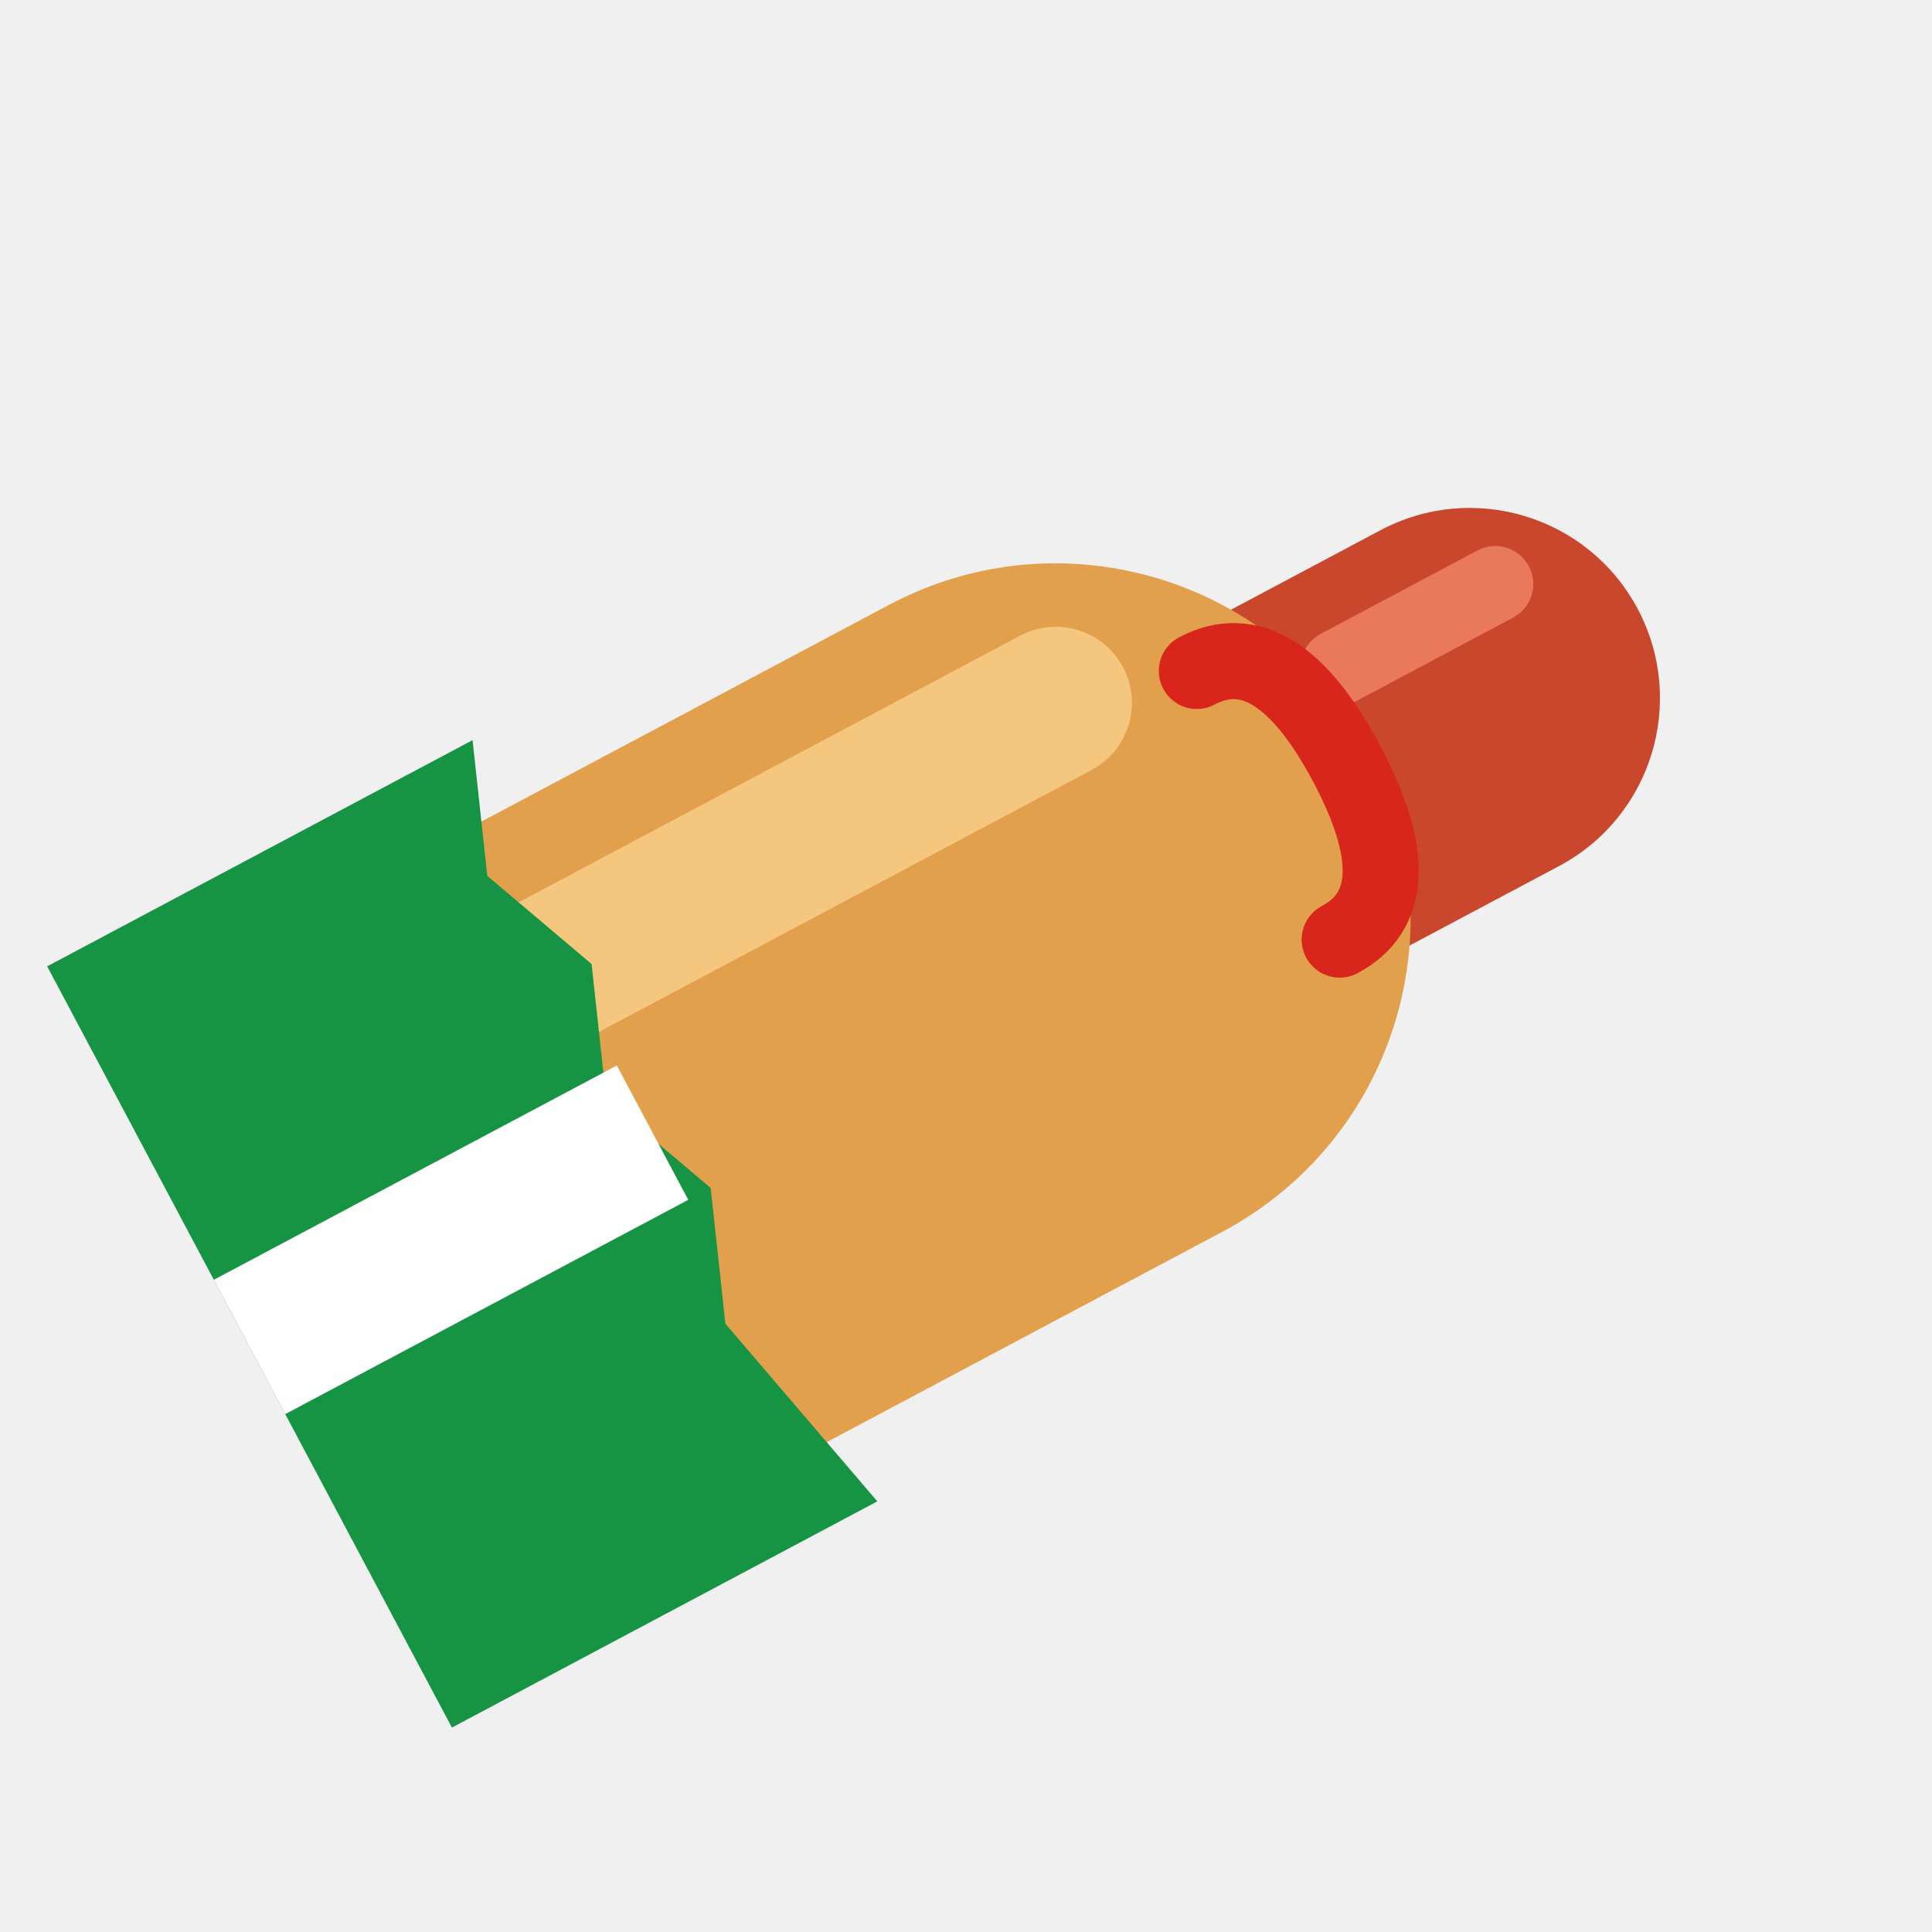
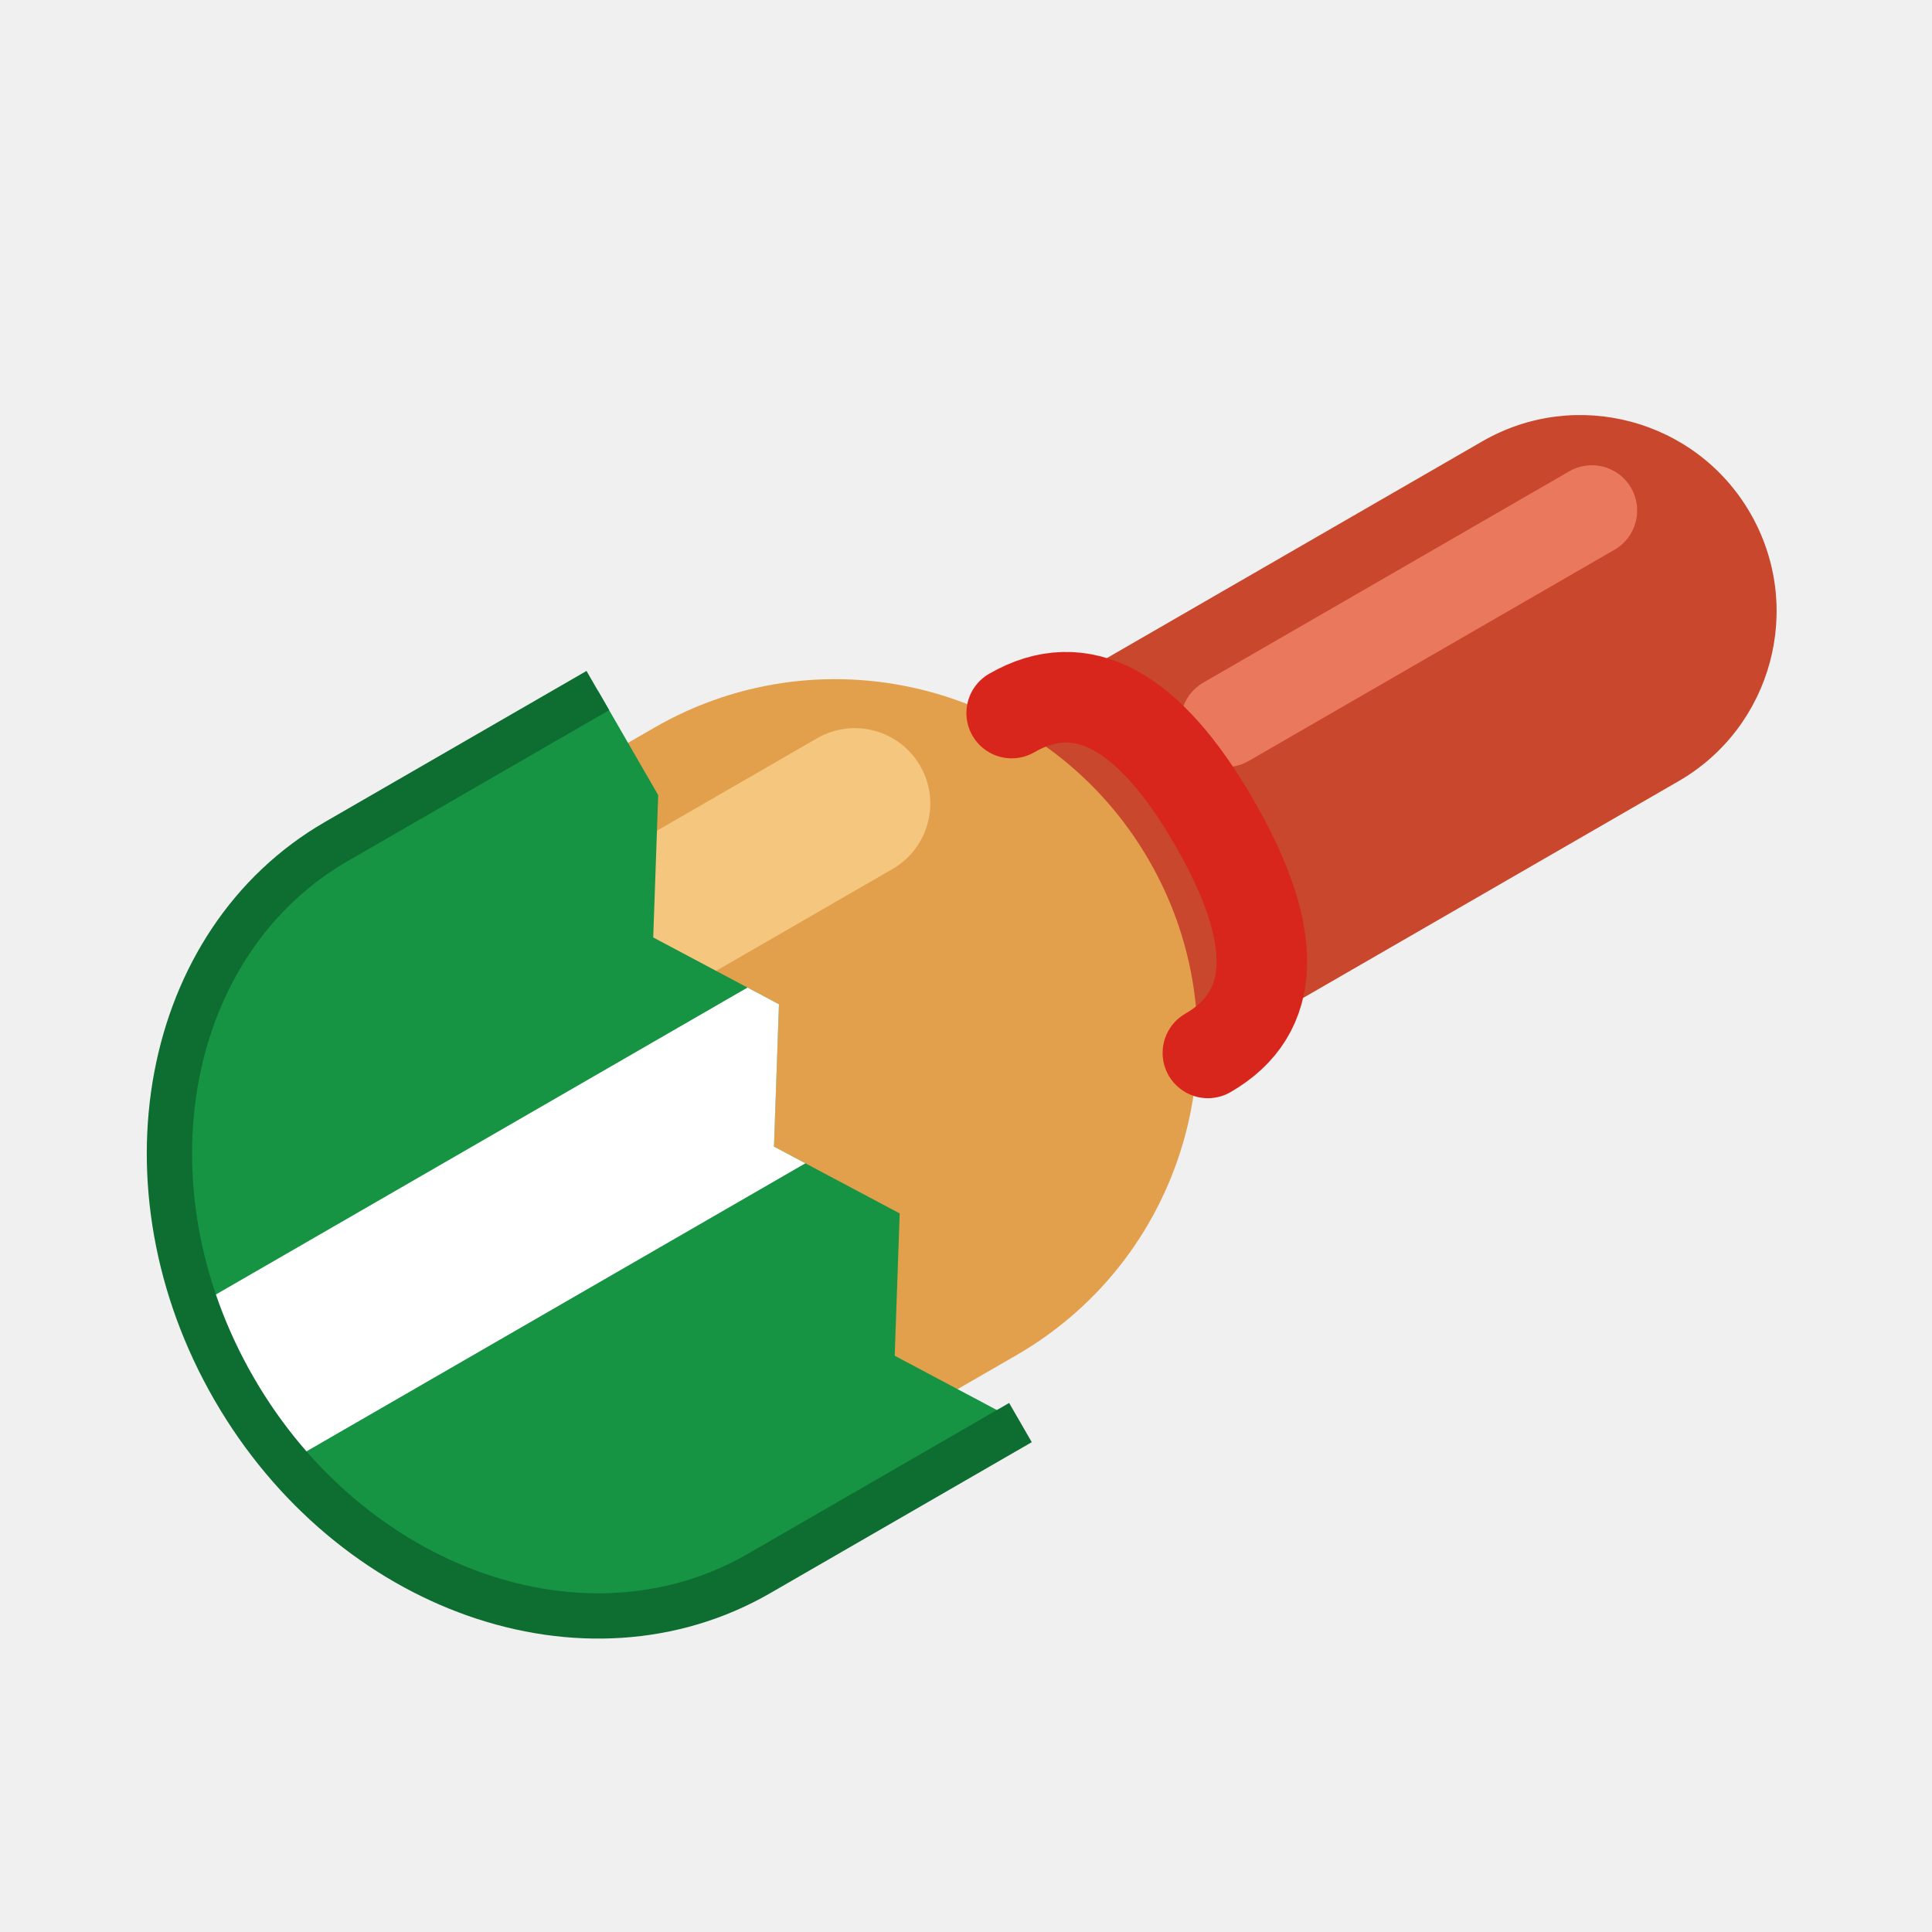
<svg xmlns="http://www.w3.org/2000/svg" viewBox="0 0 64 64" role="img" aria-label="mały hot dog z Żabki">
-   <g transform="rotate(-28 32 32) translate(32 32) scale(0.84) translate(-32 -32)">
-     <rect x="40" y="24.5" width="22" height="15" rx="7.5" fill="#C9472C" />
-     <rect x="49" y="27" width="10" height="3" rx="1.5" fill="#E9785C" />
-     <rect x="2" y="18" width="48" height="28" rx="14" fill="#E3A04C" />
-     <rect x="9" y="21.5" width="34" height="6" rx="3" fill="#F4C67E" />
-     <path d="M45.5 26 q3.5 0 3.5 6 q0 6 -3.5 6" fill="none" stroke="#D8261C" stroke-width="3" stroke-linecap="round" />
-     <path d="M0 15 L19 15 L17 20 L19 25 L17 30 L19 35 L17 40 L19 49 L0 49 Z" fill="#169443" />
-     <rect x="0" y="29" width="18" height="6" fill="#FFFFFF" />
+   <defs>
+     <clipPath id="sleeve">
+       <path d="M26 18 L16 18 A12 14 0 0 0 16 46 L26 46 L23.5 42 L26 38 L23.5 34 L26 30 L23.5 26 L26 22 Z" />
+     </clipPath>
+   </defs>
+   <g transform="rotate(-30 32 32)">
+     <rect x="30" y="25.5" width="32" height="13" rx="6.5" fill="#C9472C" />
+     <rect x="42" y="27.8" width="17" height="3" rx="1.5" fill="#E9785C" />
+     <rect x="5" y="20" width="34" height="24" rx="12" fill="#E3A04C" />
+     <rect x="11" y="23" width="23" height="5" rx="2.5" fill="#F4C67E" />
+     <path d="M37.5 25.5 q4 0 4 6.5 q0 6.5 -4 6.5" fill="none" stroke="#D8261C" stroke-width="3" stroke-linecap="round" />
+     <path d="M26 18 L16 18 A12 14 0 0 0 16 46 L26 46 L23.5 42 L26 38 L23.5 34 L26 30 L23.5 26 L26 22 Z" fill="#169443" />
+     <rect x="0" y="29" width="30" height="6" fill="#FFFFFF" clip-path="url(#sleeve)" />
+     <path d="M26 18 L16 18 A12 14 0 0 0 16 46 L26 46" fill="none" stroke="#0E6E31" stroke-width="1.5" />
  </g>
</svg>
